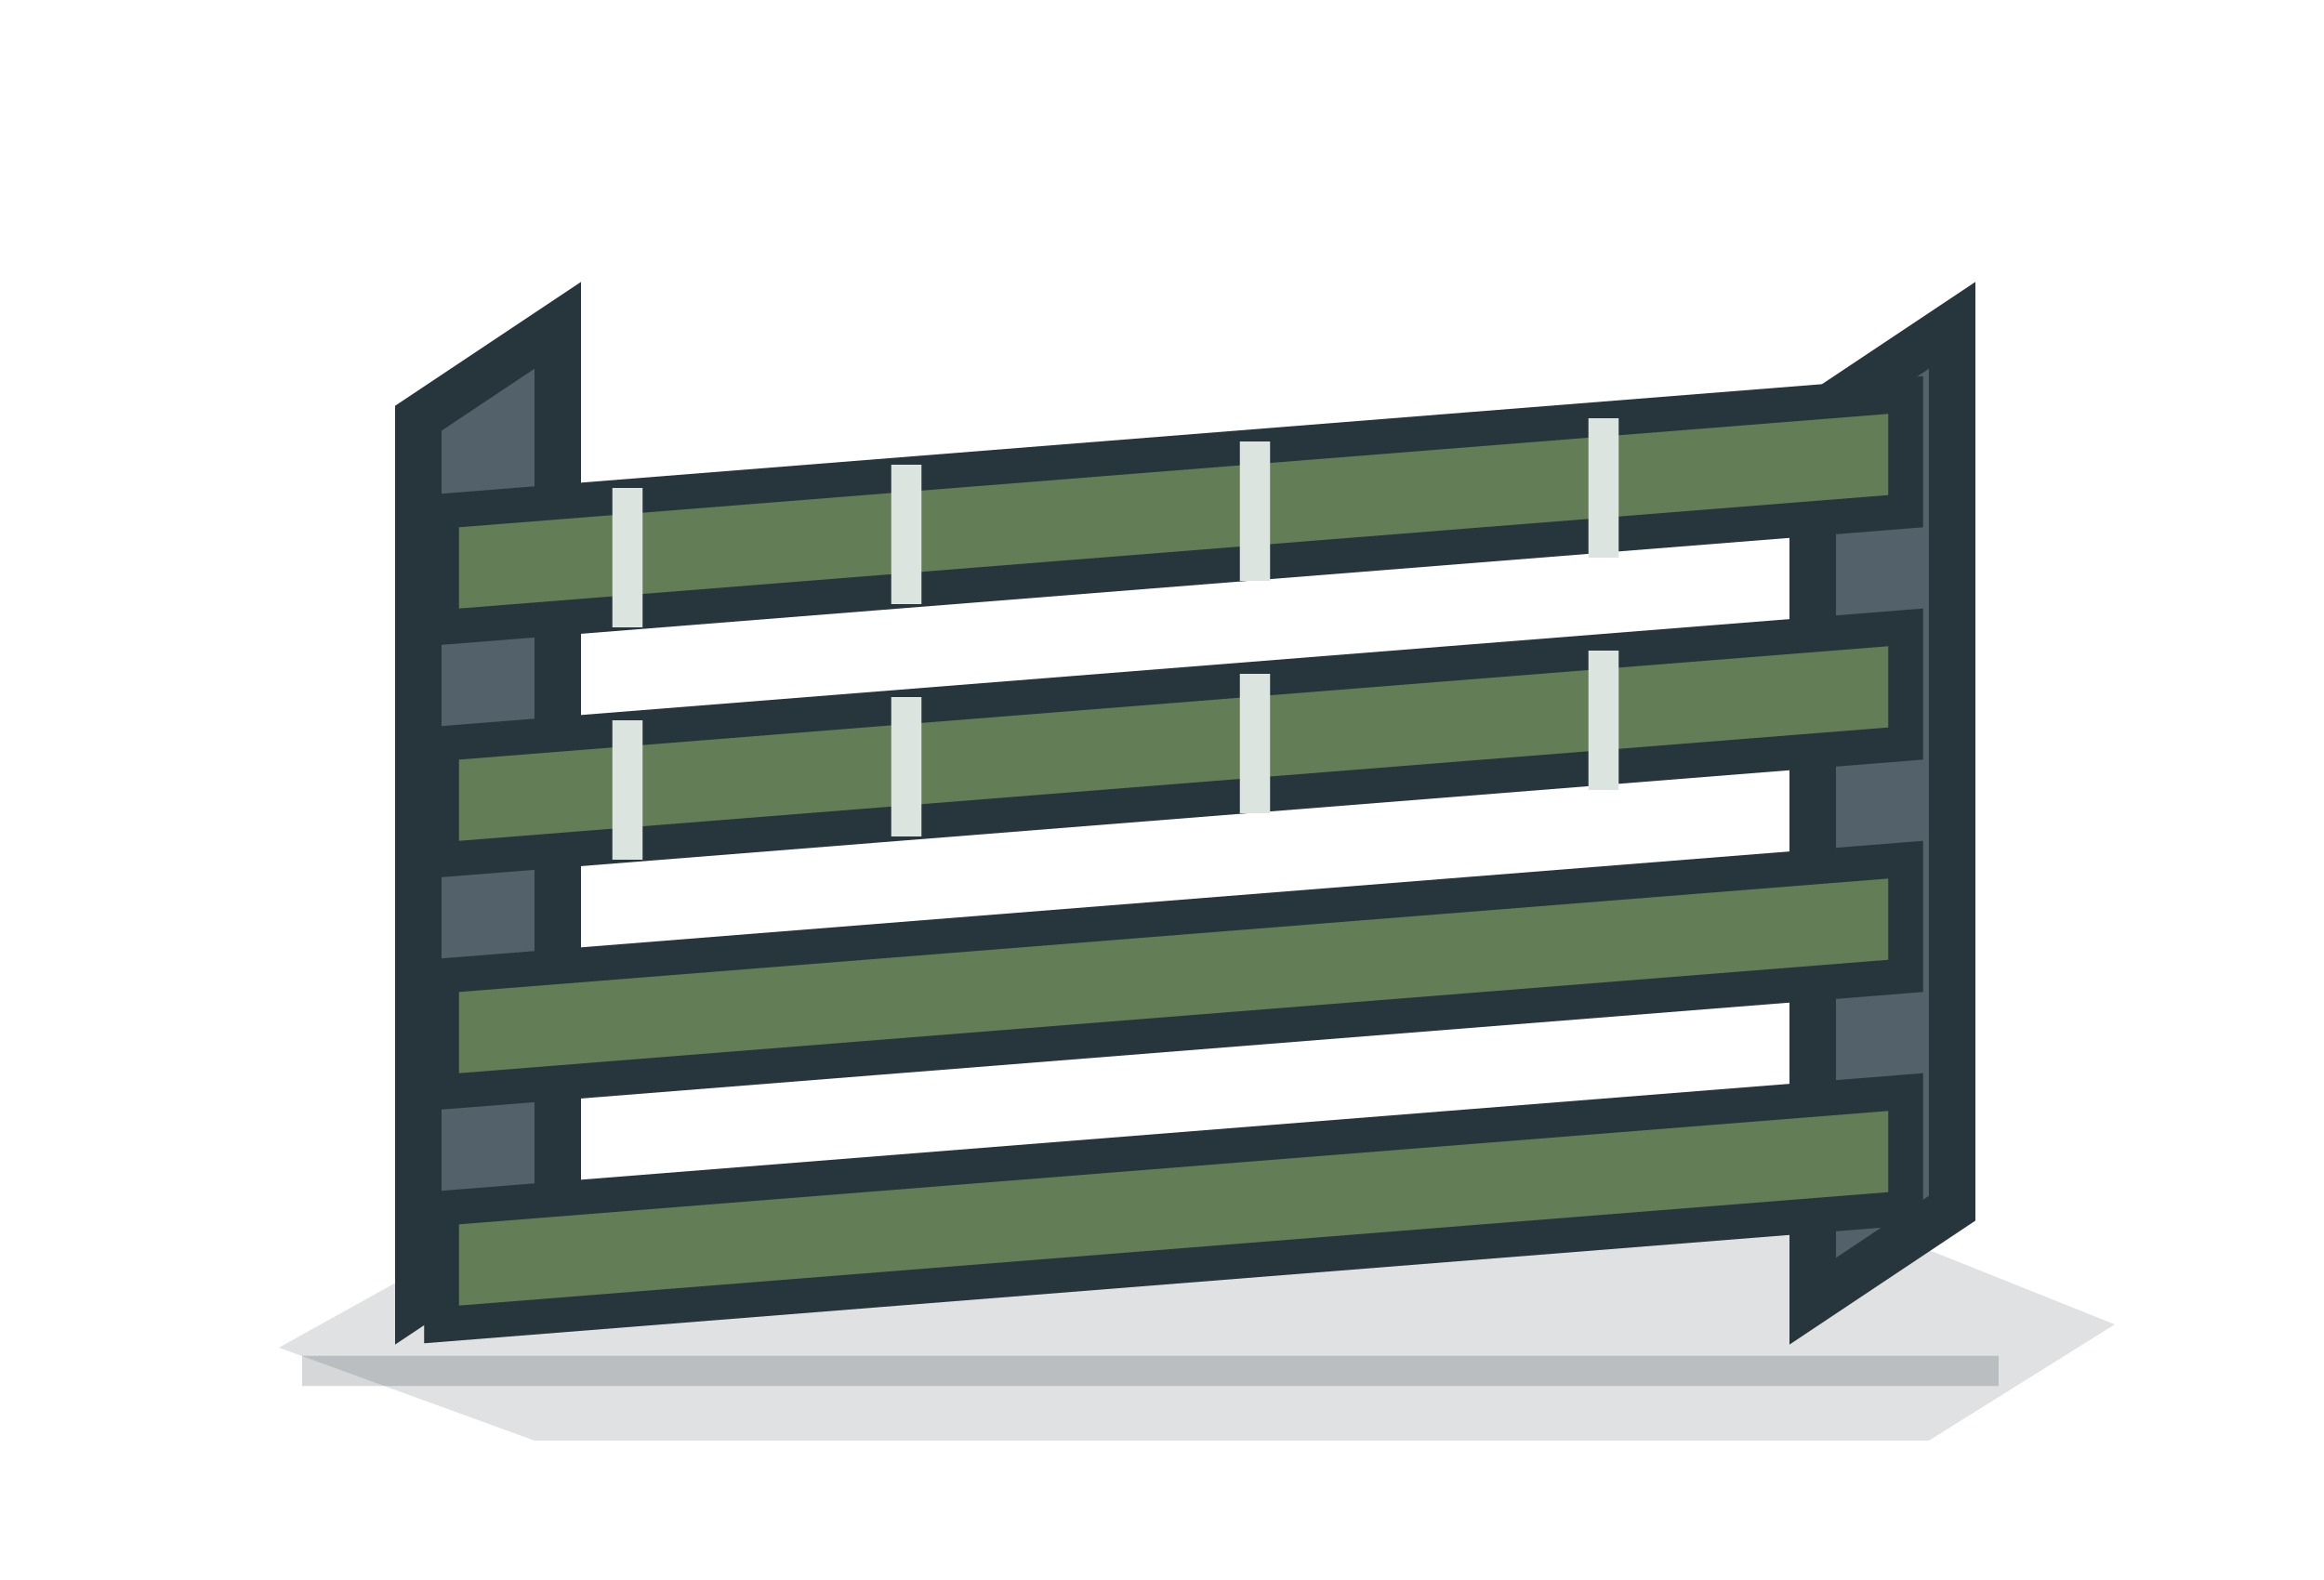
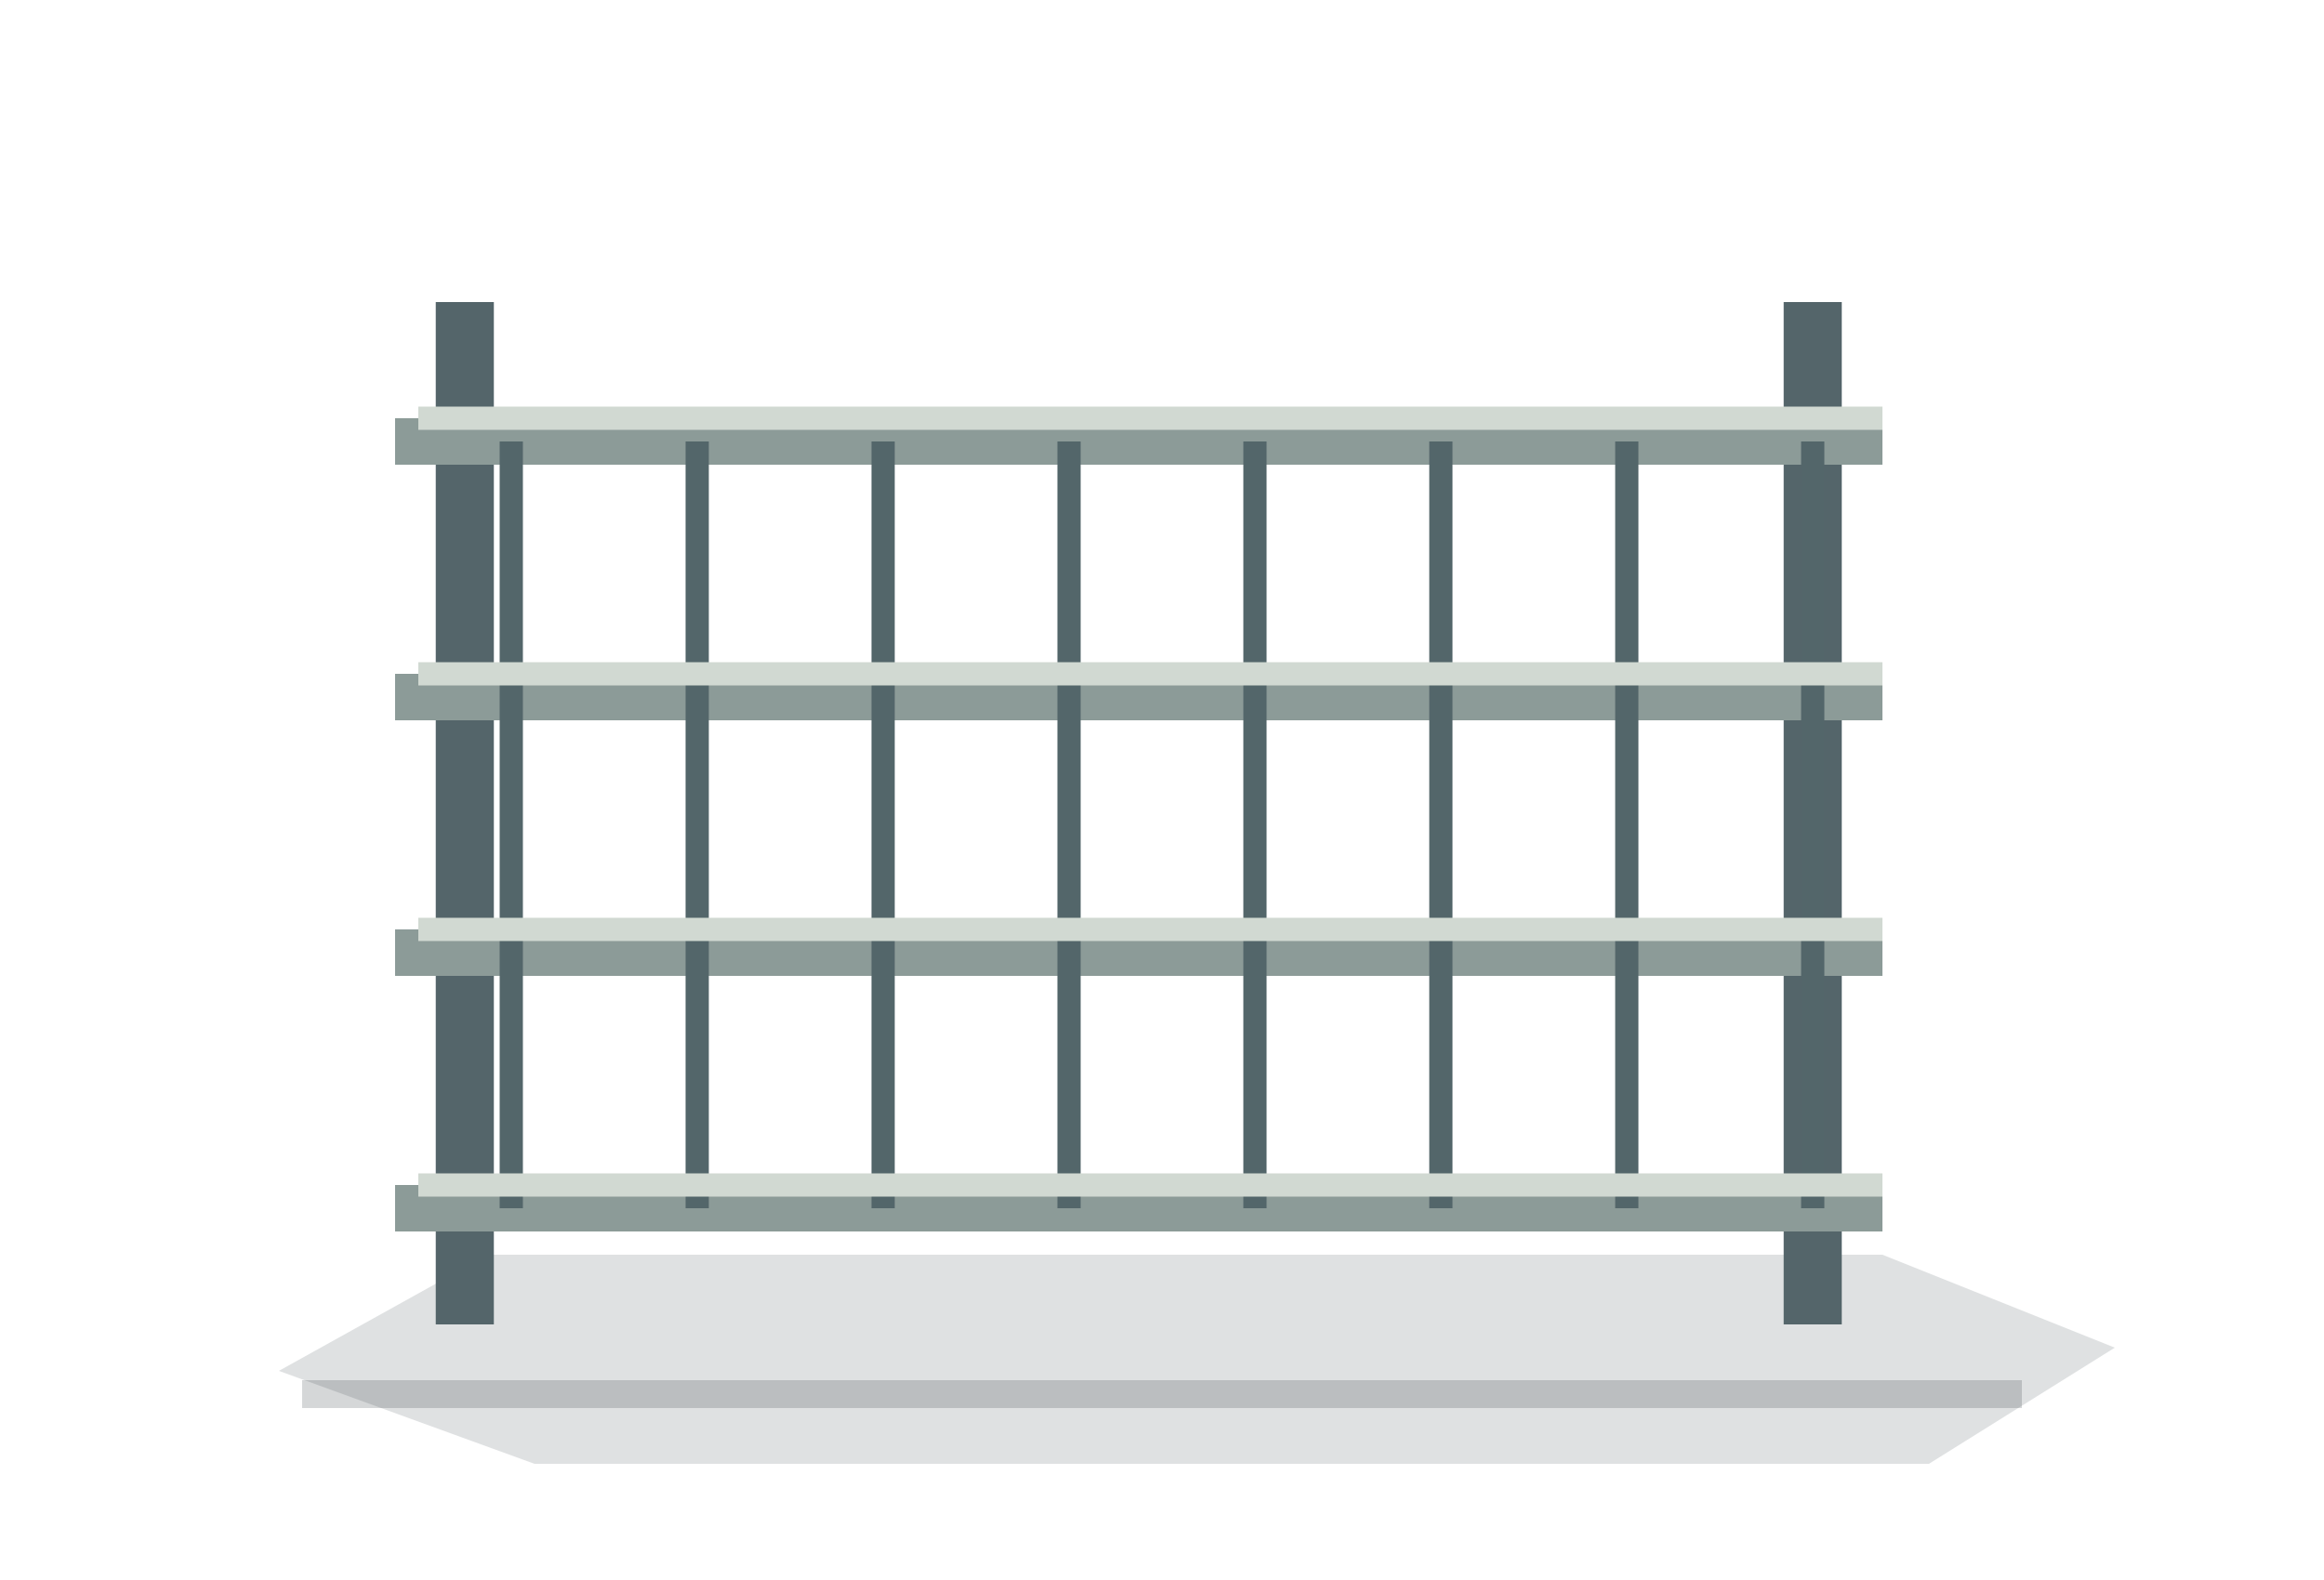
<svg xmlns="http://www.w3.org/2000/svg" viewBox="0 0 100 68">
-   <path d="M12 58L23 62H83L91 57L81 53H21Z" fill="#17252b" fill-opacity=".14" />
-   <path d="M18 18L24 14V52L18 56ZM78 18L84 14V52L78 56Z" fill="#52616a" stroke="#27363d" stroke-width="2" />
-   <path d="M19 22L82 17V22L19 27ZM19 32L82 27V32L19 37ZM19 42L82 37V42L19 47ZM19 52L82 47V52L19 57Z" fill="#637d56" stroke="#27363d" stroke-width="1.5" />
-   <path d="M27 21V27M39 20V26M54 19V25M69 18V24M27 31V37M39 30V36M54 29V35M69 28V34" stroke="#dce4df" stroke-width="1.3" />
-   <path d="M13 59H86" stroke="#17252b" stroke-opacity=".18" stroke-width="1.3" />
+   <path d="M12 59L23 63H83L91 58L81 54H21Z" fill="#17252b" fill-opacity=".14" />
+   <path d="M20 13V57M78 13V57" stroke="#54656a" stroke-width="2.5" />
+   <path d="M17 19H81M17 30H81M17 41H81M17 52H81" stroke="#8c9b98" stroke-width="2" />
+   <path d="M22 19V52M30 19V52M38 19V52M46 19V52M54 19V52M62 19V52M70 19V52M78 19V52" stroke="#53666a" stroke-width="1" />
+   <path d="M18 18H81M18 29H81M18 40H81M18 51H81" stroke="#d1d9d2" stroke-width="1" />
+   <path d="M13 60H87" stroke="#17252b" stroke-opacity=".18" stroke-width="1.2" />
</svg>
